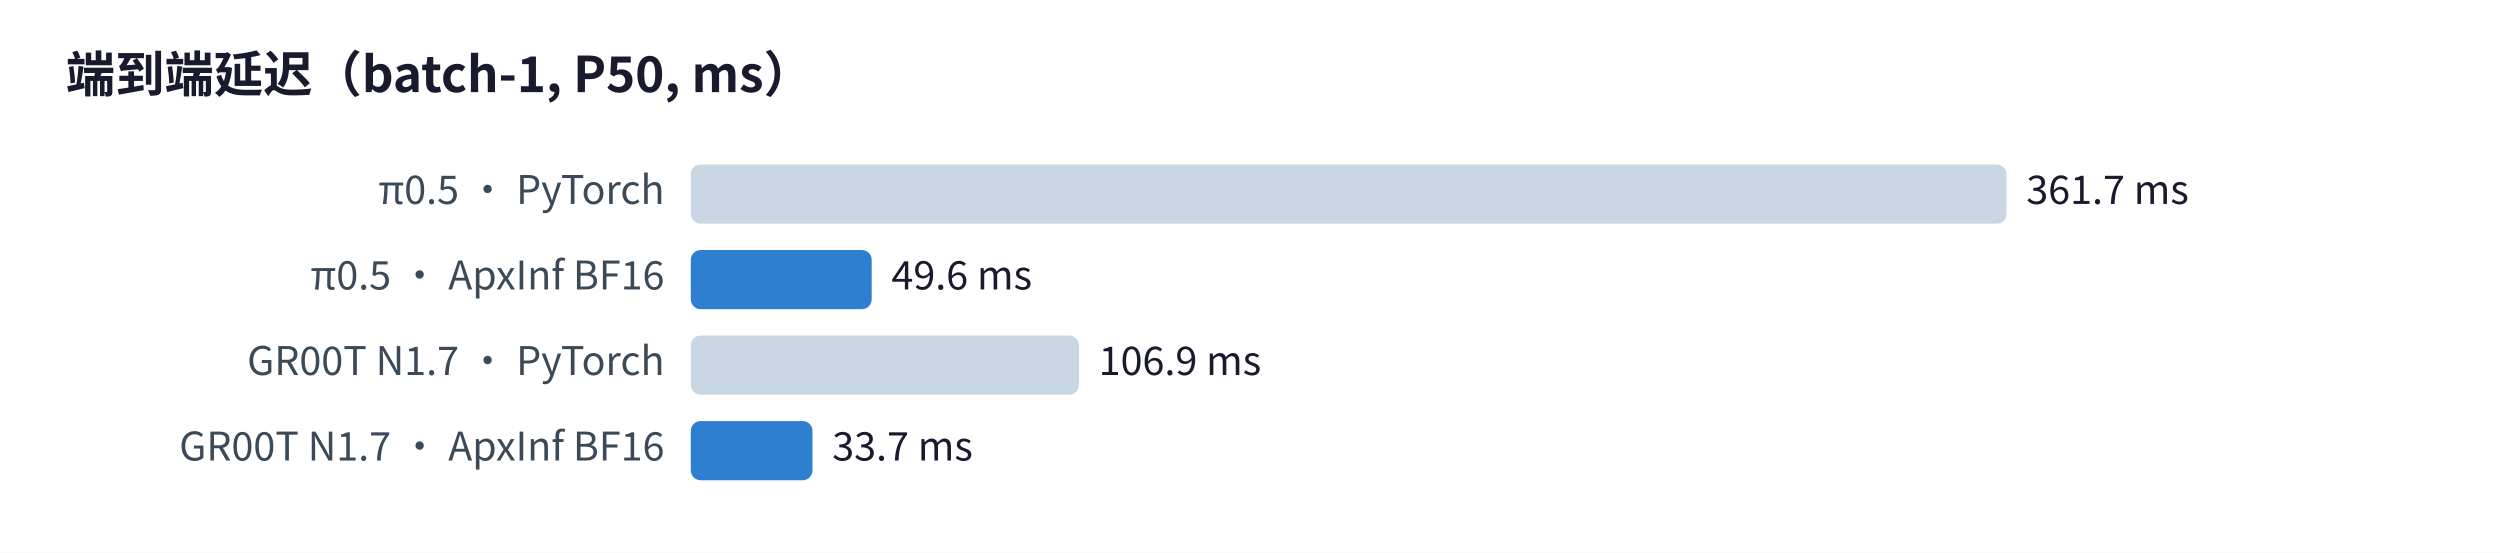
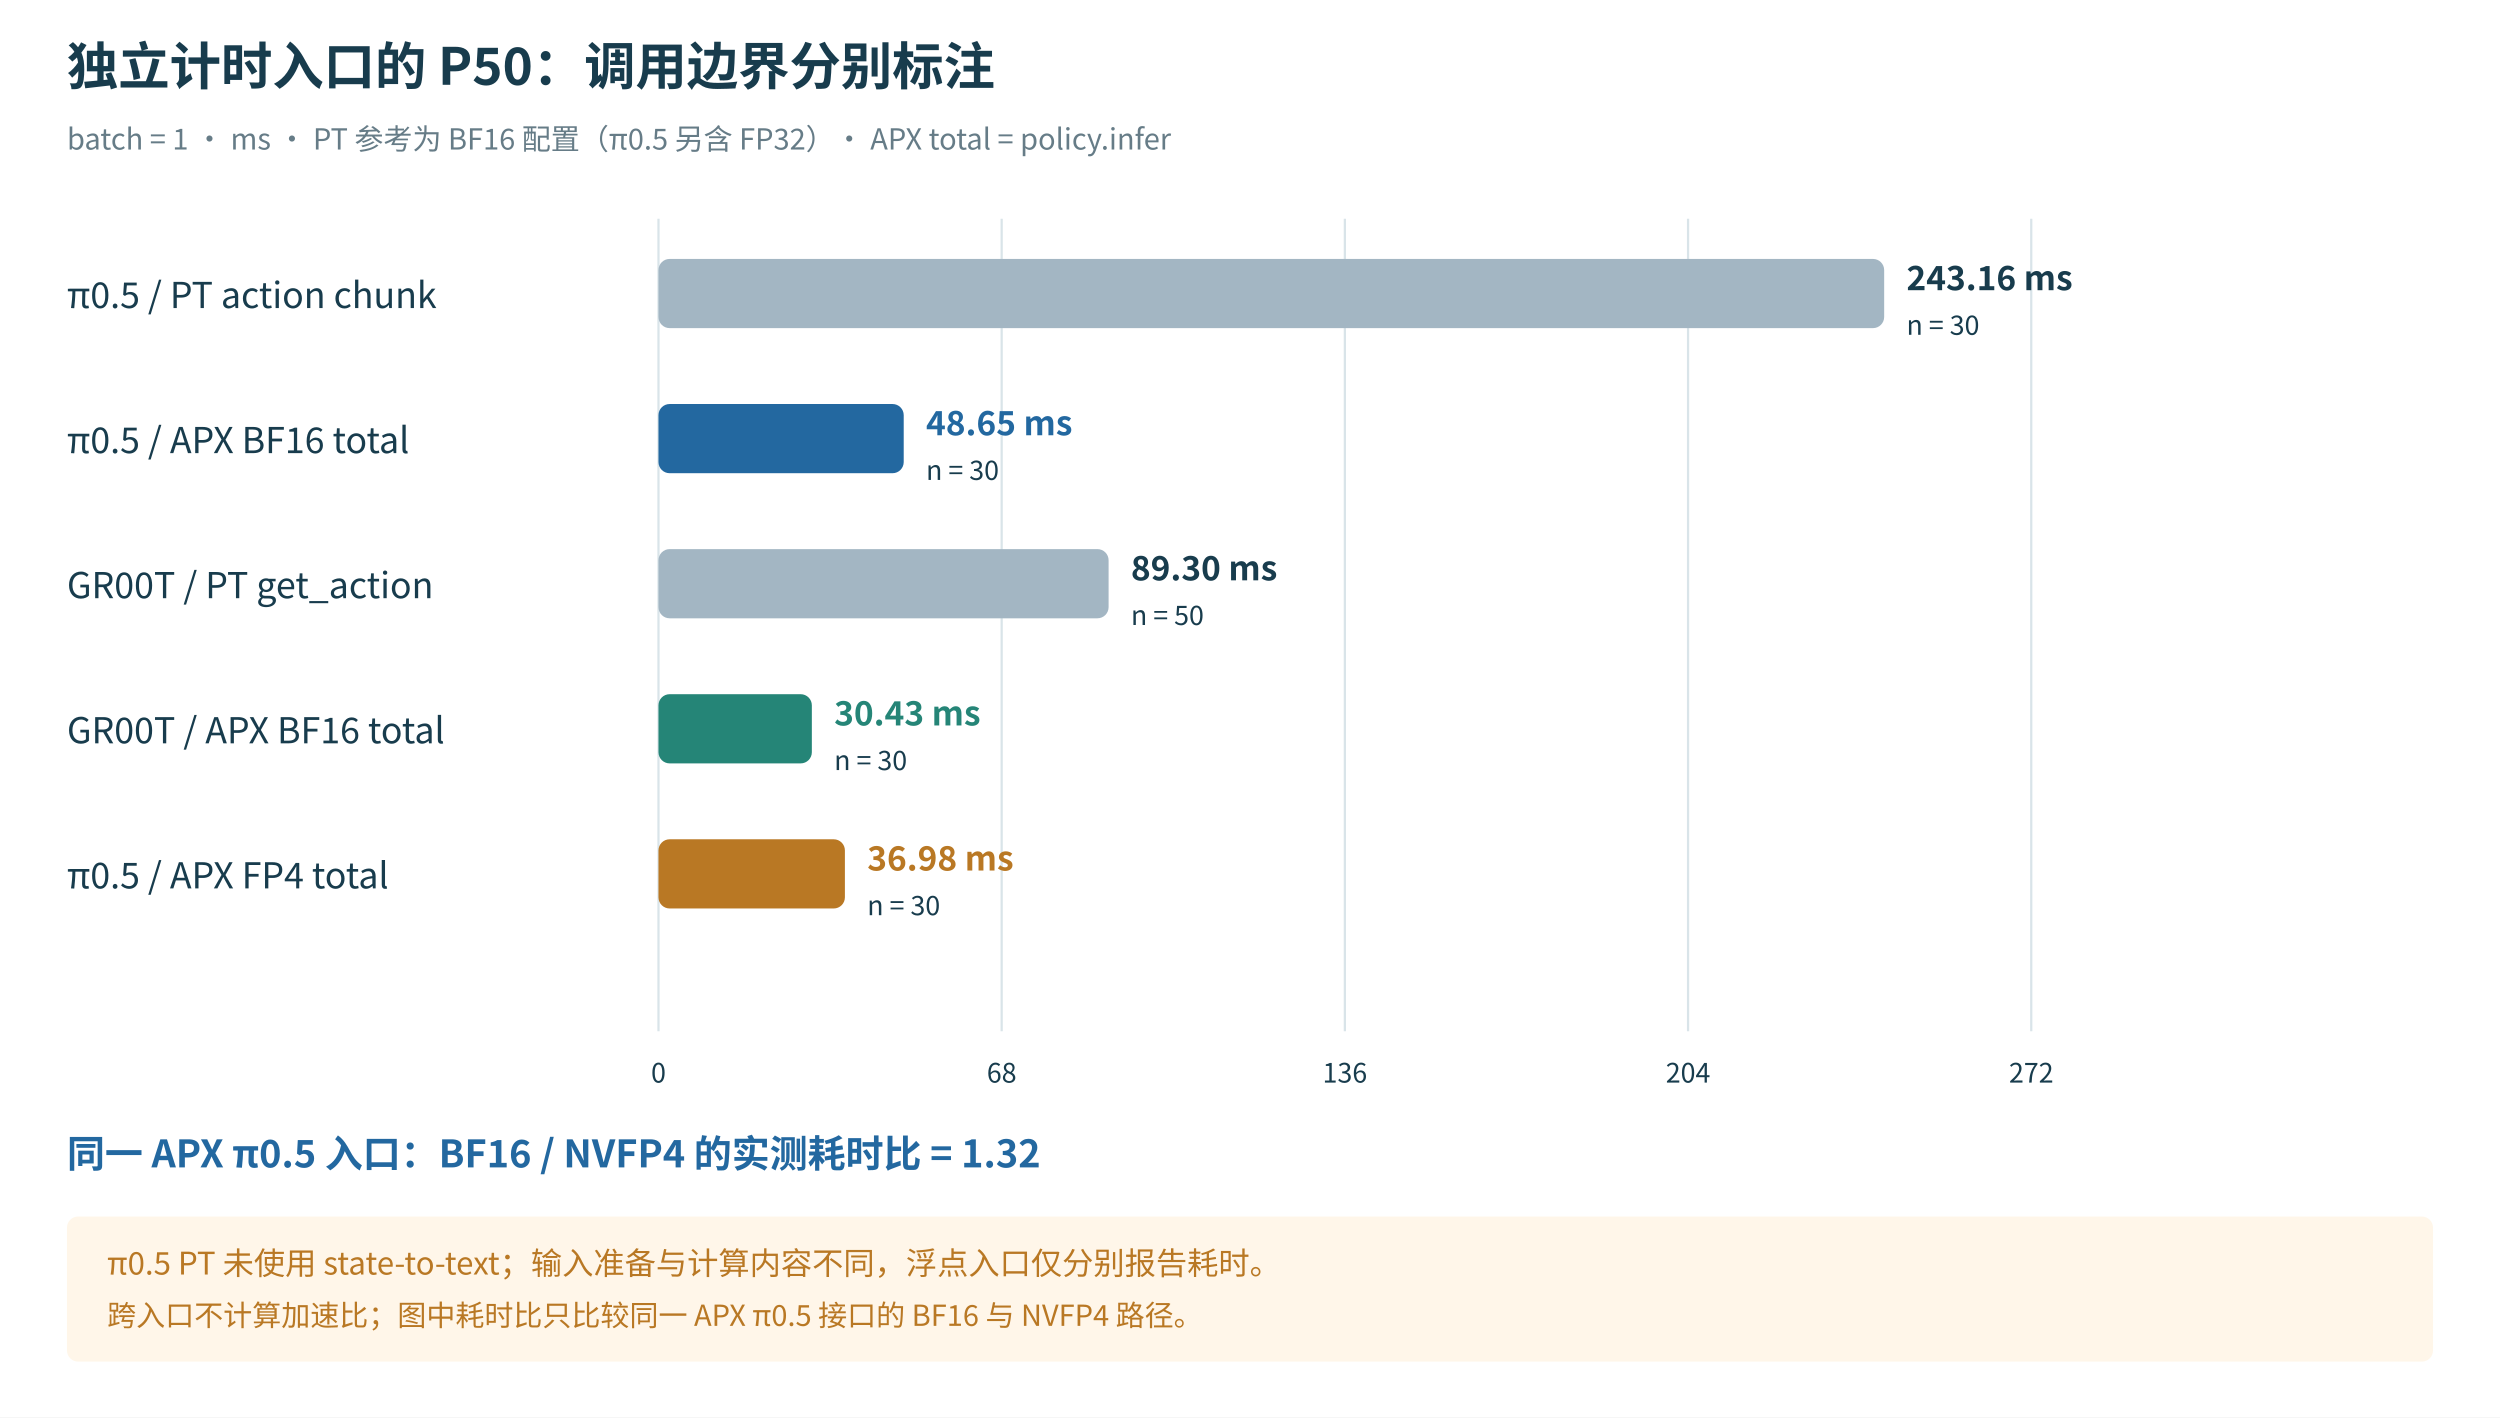
- <svg xmlns="http://www.w3.org/2000/svg" width="760" height="168" viewBox="0 0 760 168" font-family="Noto Sans CJK SC,system-ui,sans-serif">
-   <rect width="760" height="168" fill="white" />
-   <text x="20" y="28" font-size="15" font-weight="600" fill="#1a1a2e">端到端延迟（batch-1, P50, ms）</text>
-   <text x="202" y="62" font-size="12" text-anchor="end" fill="#3c4a58">π0.5 · PyTorch</text>
-   <rect x="210" y="50" width="400" height="18" rx="3" fill="#c9d6e3" />
-   <text x="616" y="62" font-size="12" fill="#1a1a2e">361.7 ms</text>
-   <text x="202" y="88" font-size="12" text-anchor="end" fill="#3c4a58">π0.5 · ApxInf BF16</text>
-   <rect x="210" y="76" width="55" height="18" rx="3" fill="#2f7fd1" />
-   <text x="271" y="88" font-size="12" fill="#1a1a2e">49.6 ms</text>
-   <text x="202" y="114" font-size="12" text-anchor="end" fill="#3c4a58">GR00T N1.7 · PyTorch</text>
-   <rect x="210" y="102" width="118" height="18" rx="3" fill="#c9d6e3" />
-   <text x="334" y="114" font-size="12" fill="#1a1a2e">106.9 ms</text>
-   <text x="202" y="140" font-size="12" text-anchor="end" fill="#3c4a58">GR00T N1.7 · ApxInf BF16</text>
-   <rect x="210" y="128" width="37" height="18" rx="3" fill="#2f7fd1" />
-   <text x="253" y="140" font-size="12" fill="#1a1a2e">33.7 ms</text>
+ <svg xmlns="http://www.w3.org/2000/svg" width="1120" height="635" viewBox="0 0 1120 635" role="img" aria-label="独立计时入口的 P50：调用边界分别标注" font-family="Noto Sans CJK SC,Microsoft YaHei,sans-serif">
+   <rect width="100%" height="100%" fill="white" />
+   <text x="30" y="38" fill="#183c4d" font-size="23" font-weight="700" text-anchor="start">
+     <tspan dy="0" font-size="23">独立计时入口的 P50：调用边界分别标注</tspan>
+   </text>
+   <text x="30" y="67" fill="#667c87" font-size="13" font-weight="400" text-anchor="start">
+     <tspan dy="0" font-size="13">batch = 1 · ms · PT 参考为 BF16 配置（π0.5 另含 FP32）· APX total = policy.infer</tspan>
+   </text>
+   <path d="M295.0,98 L295.0,462" stroke="#d9e4e9" fill="none" />
+   <text x="295.0" y="485" fill="#183c4d" font-size="12" font-weight="400" text-anchor="middle">
+     <tspan dy="0" font-size="12">0</tspan>
+   </text>
+   <path d="M448.75,98 L448.75,462" stroke="#d9e4e9" fill="none" />
+   <text x="448.75" y="485" fill="#183c4d" font-size="12" font-weight="400" text-anchor="middle">
+     <tspan dy="0" font-size="12">68</tspan>
+   </text>
+   <path d="M602.5,98 L602.5,462" stroke="#d9e4e9" fill="none" />
+   <text x="602.5" y="485" fill="#183c4d" font-size="12" font-weight="400" text-anchor="middle">
+     <tspan dy="0" font-size="12">136</tspan>
+   </text>
+   <path d="M756.25,98 L756.25,462" stroke="#d9e4e9" fill="none" />
+   <text x="756.25" y="485" fill="#183c4d" font-size="12" font-weight="400" text-anchor="middle">
+     <tspan dy="0" font-size="12">204</tspan>
+   </text>
+   <path d="M910.0,98 L910.0,462" stroke="#d9e4e9" fill="none" />
+   <text x="910.0" y="485" fill="#183c4d" font-size="12" font-weight="400" text-anchor="middle">
+     <tspan dy="0" font-size="12">272</tspan>
+   </text>
+   <text x="30" y="138" fill="#183c4d" font-size="16" font-weight="400" text-anchor="start">
+     <tspan dy="0" font-size="16">π0.5 / PT action chunk</tspan>
+   </text>
+   <rect x="295" y="116" width="549.107" height="31" fill="#a3b6c3" stroke="none" rx="5" />
+   <text x="854.107" y="130" fill="#183c4d" font-size="15" font-weight="600" text-anchor="start">
+     <tspan dy="0" font-size="15">243.16 ms</tspan>
+   </text>
+   <text x="854.107" y="150" fill="#183c4d" font-size="12" font-weight="400" text-anchor="start">
+     <tspan dy="0" font-size="12">n = 30</tspan>
+   </text>
+   <text x="30" y="203" fill="#183c4d" font-size="16" font-weight="400" text-anchor="start">
+     <tspan dy="0" font-size="16">π0.5 / APX BF16 total</tspan>
+   </text>
+   <rect x="295" y="181" width="109.864" height="31" fill="#2368a0" stroke="none" rx="5" />
+   <text x="414.864" y="195" fill="#2368a0" font-size="15" font-weight="600" text-anchor="start">
+     <tspan dy="0" font-size="15">48.65 ms</tspan>
+   </text>
+   <text x="414.864" y="215" fill="#183c4d" font-size="12" font-weight="400" text-anchor="start">
+     <tspan dy="0" font-size="12">n = 30</tspan>
+   </text>
+   <text x="30" y="268" fill="#183c4d" font-size="16" font-weight="400" text-anchor="start">
+     <tspan dy="0" font-size="16">GR00T / PT get_action</tspan>
+   </text>
+   <rect x="295" y="246" width="201.651" height="31" fill="#a3b6c3" stroke="none" rx="5" />
+   <text x="506.651" y="260" fill="#183c4d" font-size="15" font-weight="600" text-anchor="start">
+     <tspan dy="0" font-size="15">89.30 ms</tspan>
+   </text>
+   <text x="506.651" y="280" fill="#183c4d" font-size="12" font-weight="400" text-anchor="start">
+     <tspan dy="0" font-size="12">n = 50</tspan>
+   </text>
+   <text x="30" y="333" fill="#183c4d" font-size="16" font-weight="400" text-anchor="start">
+     <tspan dy="0" font-size="16">GR00T / APX BF16 total</tspan>
+   </text>
+   <rect x="295" y="311" width="68.707" height="31" fill="#258577" stroke="none" rx="5" />
+   <text x="373.707" y="325" fill="#258577" font-size="15" font-weight="600" text-anchor="start">
+     <tspan dy="0" font-size="15">30.43 ms</tspan>
+   </text>
+   <text x="373.707" y="345" fill="#183c4d" font-size="12" font-weight="400" text-anchor="start">
+     <tspan dy="0" font-size="12">n = 30</tspan>
+   </text>
+   <text x="30" y="398" fill="#183c4d" font-size="16" font-weight="400" text-anchor="start">
+     <tspan dy="0" font-size="16">π0.5 / APX FP4 total</tspan>
+   </text>
+   <rect x="295" y="376" width="83.518" height="31" fill="#b97824" stroke="none" rx="5" />
+   <text x="388.518" y="390" fill="#b97824" font-size="15" font-weight="600" text-anchor="start">
+     <tspan dy="0" font-size="15">36.98 ms</tspan>
+   </text>
+   <text x="388.518" y="410" fill="#183c4d" font-size="12" font-weight="400" text-anchor="start">
+     <tspan dy="0" font-size="12">n = 30</tspan>
+   </text>
+   <text x="30" y="523" fill="#2368a0" font-size="17" font-weight="600" text-anchor="start">
+     <tspan dy="0" font-size="17">同一 APX π0.5 入口：BF16 / NVFP4 的实测耗时比 = 1.32</tspan>
+   </text>
+   <rect x="30" y="545" width="1060" height="65" fill="#fff6e9" stroke="none" rx="5" />
+   <text x="48" y="571" fill="#b97824" font-size="14" font-weight="400" text-anchor="start">
+     <tspan dy="0" font-size="14">π0.5 PT 未使用 state-to-text；输入准备与计算内容不同，浮点入口仅分别报告耗时。</tspan>
+   </text>
+   <text x="48" y="594" fill="#b97824" font-size="13" font-weight="400" text-anchor="start">
+     <tspan dy="0" font-size="13">跨入口不计算加速比；图中耗时比只比较同一 APX π0.5 接口的 BF16 与 NVFP4 路径。</tspan>
+   </text>
</svg>
